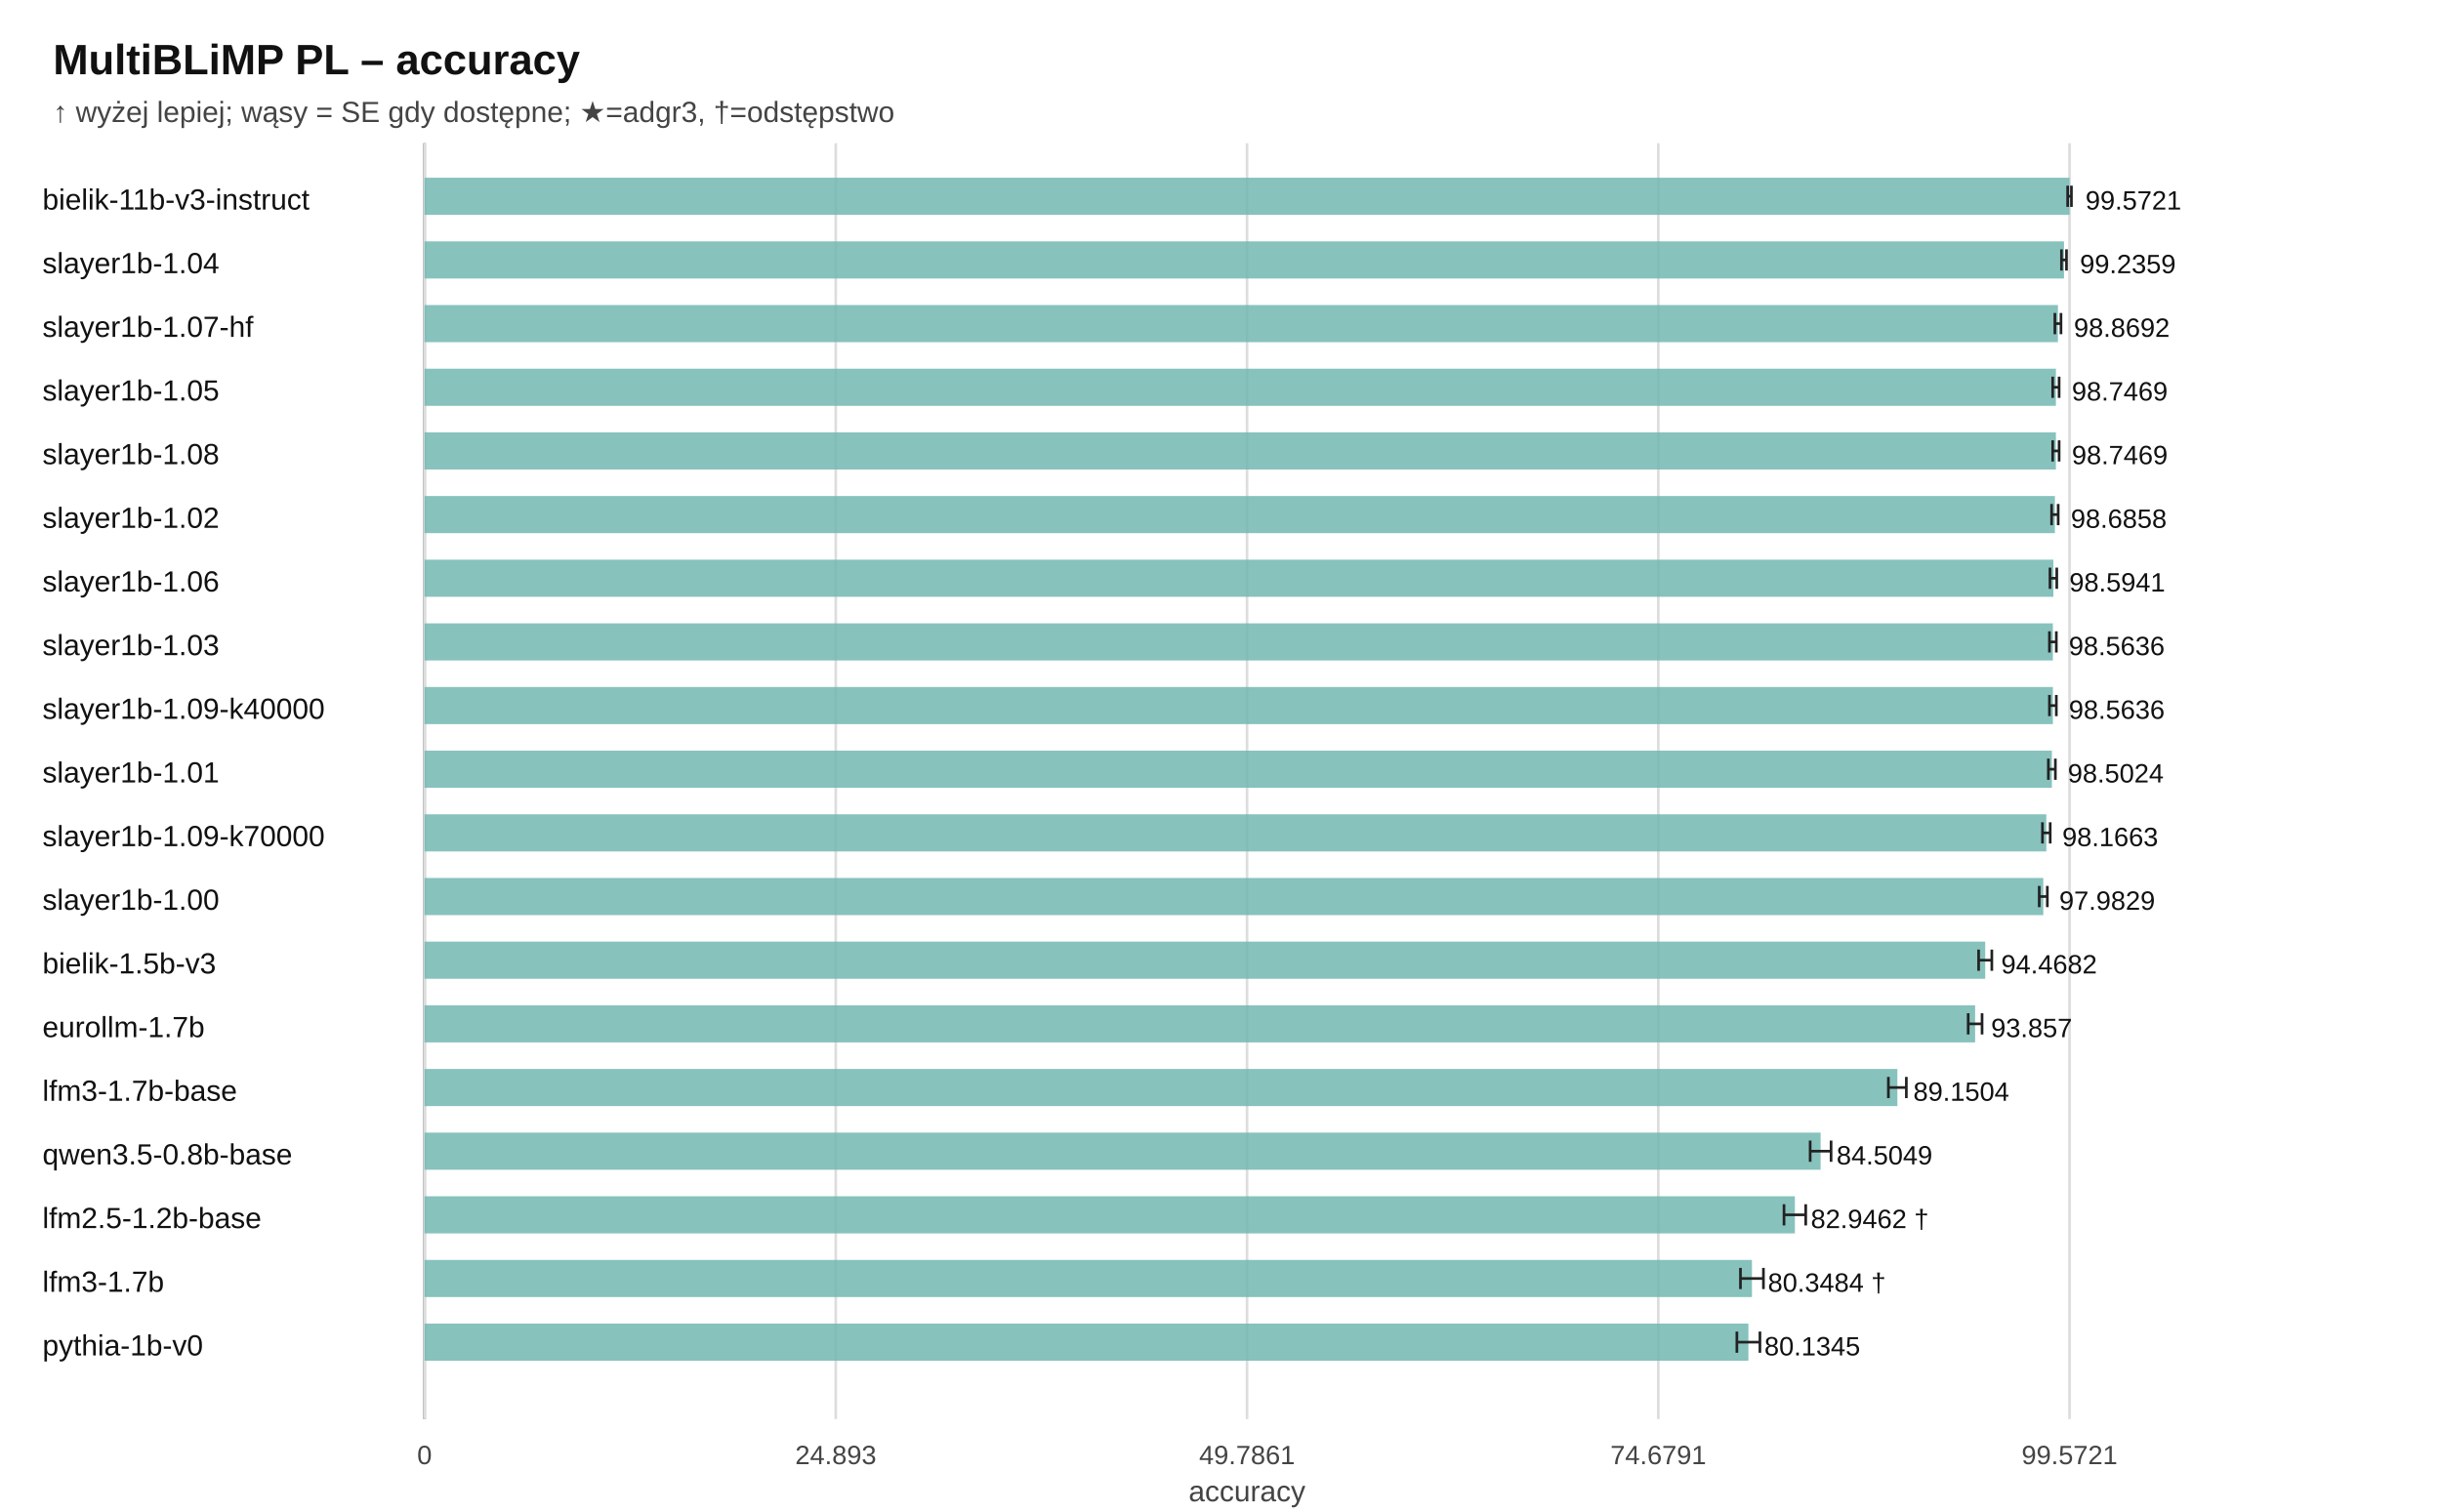
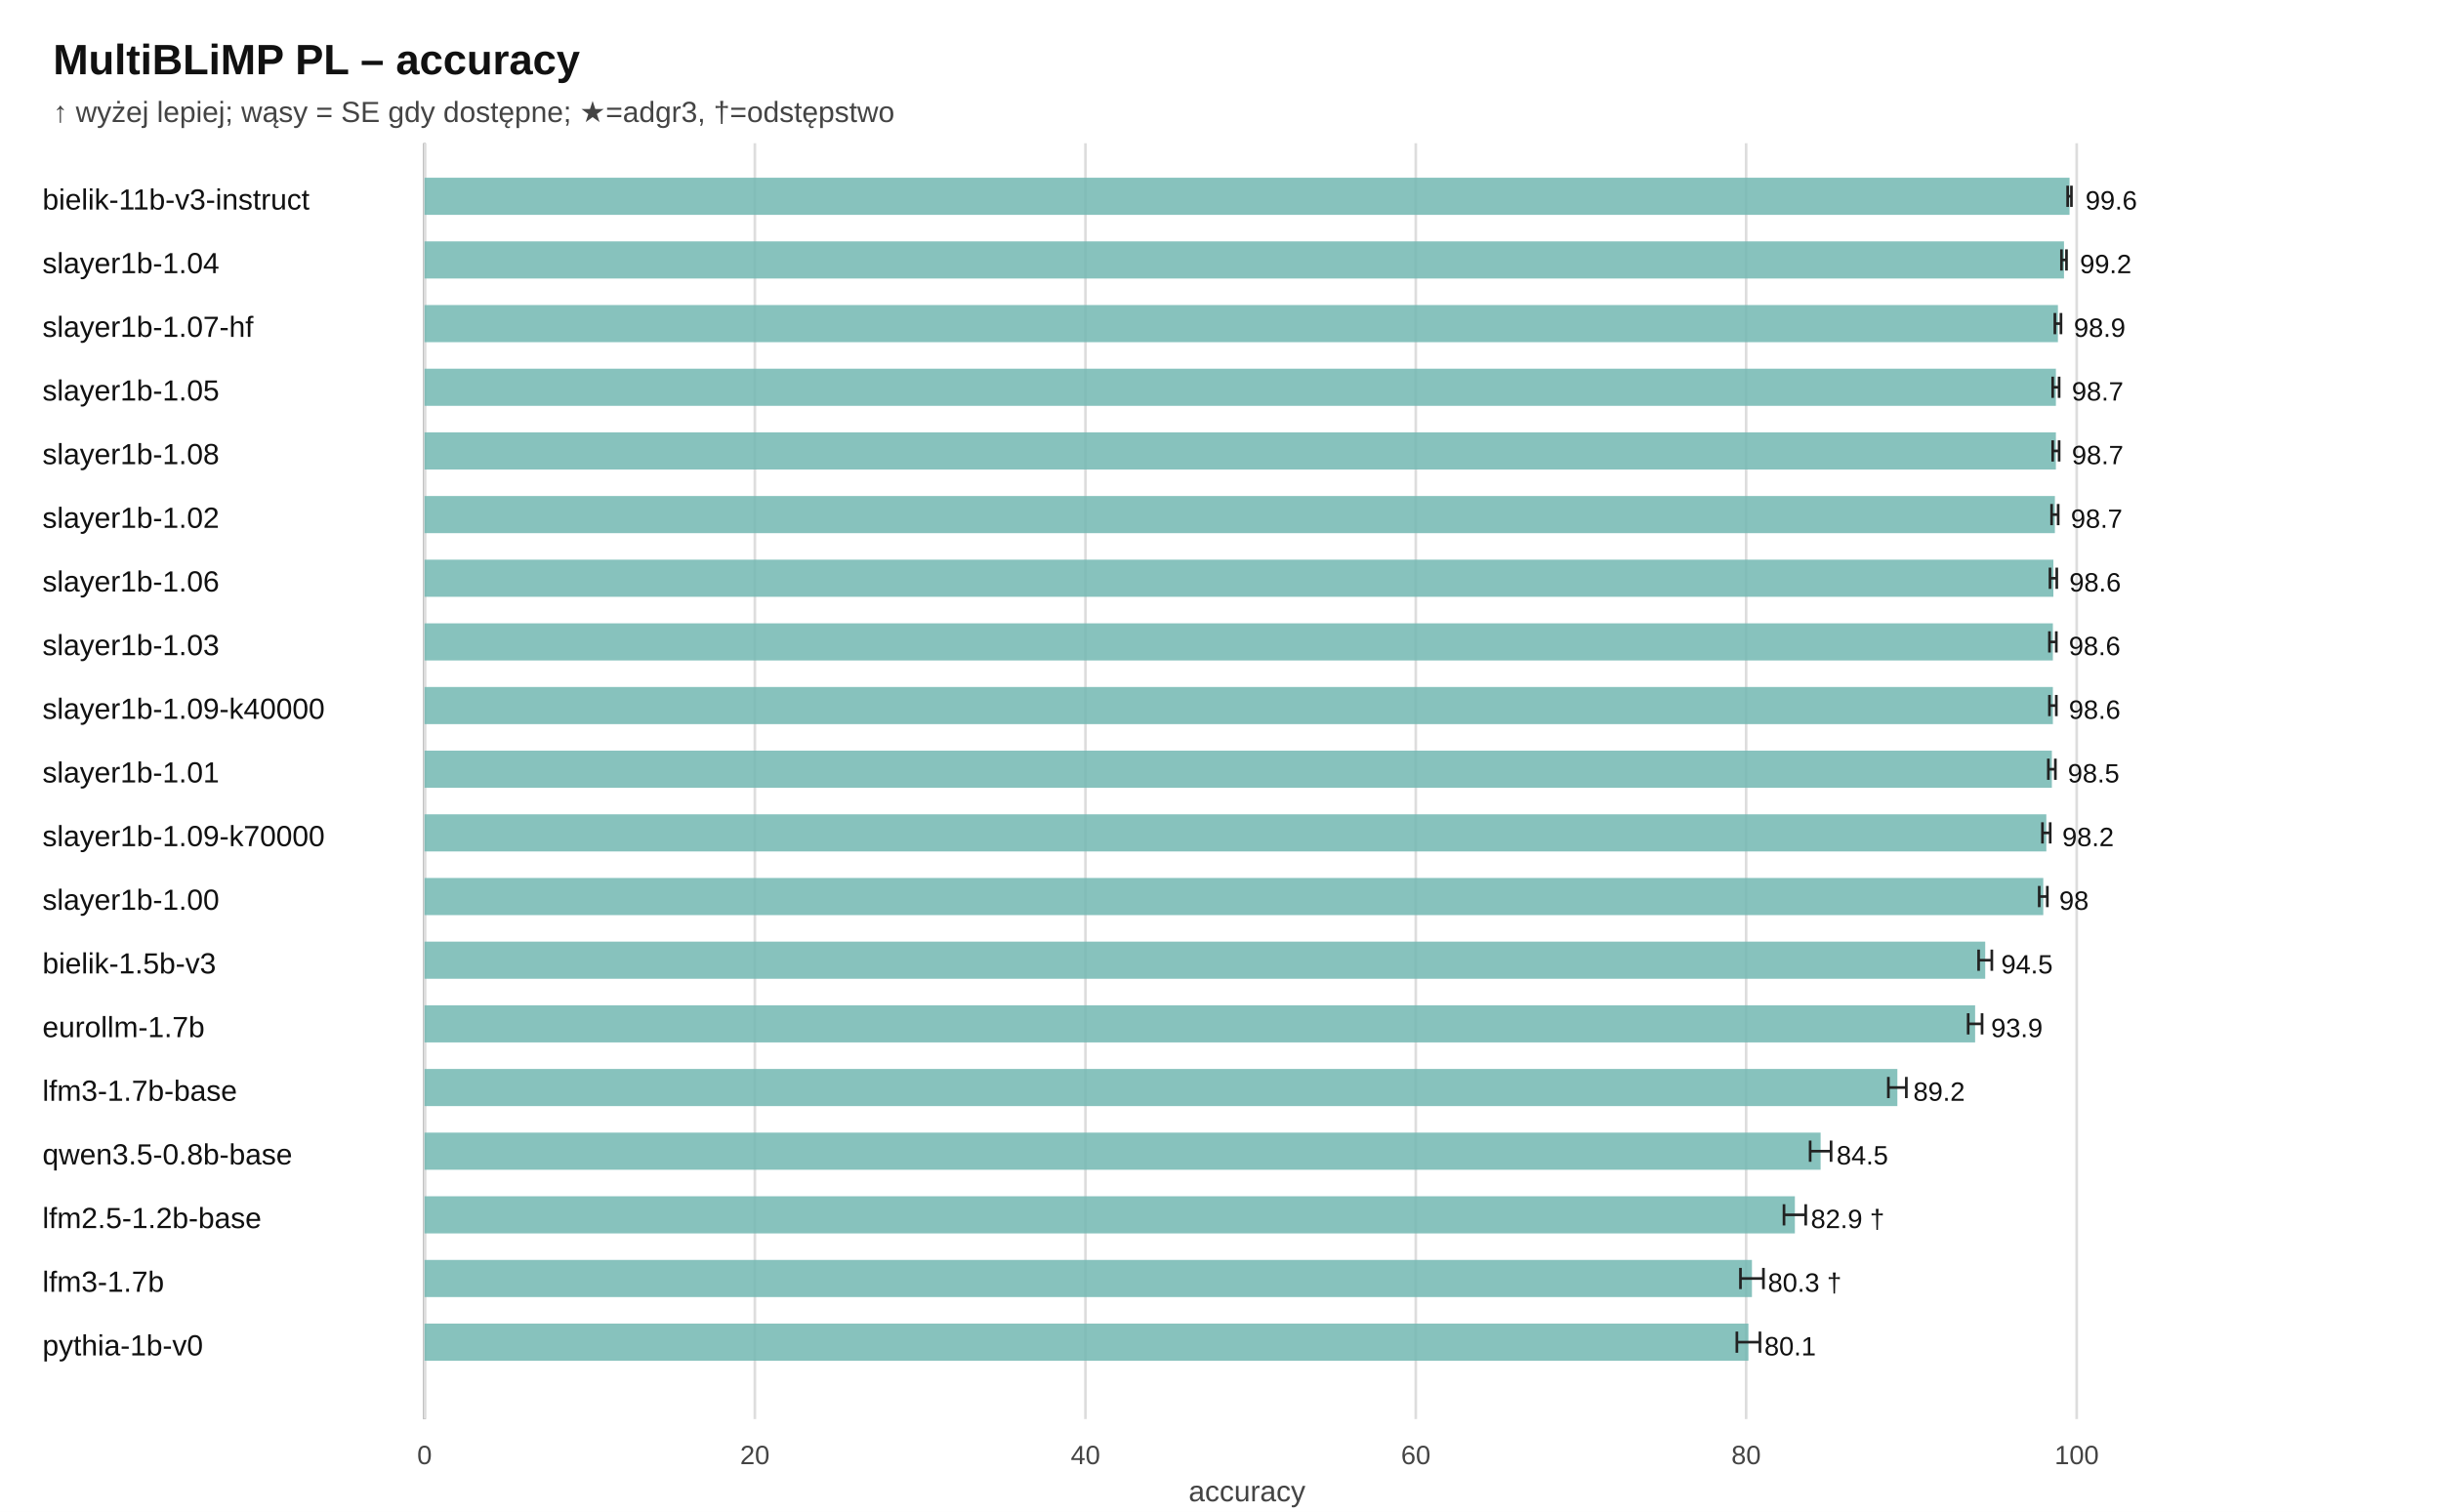
<svg xmlns="http://www.w3.org/2000/svg" width="920" height="570" viewBox="0 0 920 570" font-family="Arial, sans-serif">
  <rect width="100%" height="100%" fill="white" />
  <text x="20" y="28" font-size="16" font-weight="bold" fill="#111">MultiBLiMP PL – accuracy</text>
  <text x="20" y="46" font-size="11" fill="#444">↑ wyżej lepiej; wąsy = SE gdy dostępne; ★=adgr3, †=odstępstwo</text>
  <line x1="160" y1="54" x2="160" y2="535" stroke="#555" />
  <line x1="160.0" y1="54" x2="160.0" y2="535" stroke="#ddd" />
  <text x="160.0" y="552" font-size="10" text-anchor="middle" fill="#444">0</text>
-   <line x1="315.0" y1="54" x2="315.0" y2="535" stroke="#ddd" />
-   <text x="315.0" y="552" font-size="10" text-anchor="middle" fill="#444">24.893</text>
-   <line x1="470.0" y1="54" x2="470.0" y2="535" stroke="#ddd" />
-   <text x="470.0" y="552" font-size="10" text-anchor="middle" fill="#444">49.7861</text>
-   <line x1="625.0" y1="54" x2="625.0" y2="535" stroke="#ddd" />
-   <text x="625.0" y="552" font-size="10" text-anchor="middle" fill="#444">74.6791</text>
-   <line x1="780.0" y1="54" x2="780.0" y2="535" stroke="#ddd" />
-   <text x="780.0" y="552" font-size="10" text-anchor="middle" fill="#444">99.5721</text>
+   <line x1="284.5" y1="54" x2="284.5" y2="535" stroke="#ddd" />
+   <text x="284.5" y="552" font-size="10" text-anchor="middle" fill="#444">20</text>
+   <line x1="409.1" y1="54" x2="409.1" y2="535" stroke="#ddd" />
+   <text x="409.1" y="552" font-size="10" text-anchor="middle" fill="#444">40</text>
+   <line x1="533.6" y1="54" x2="533.6" y2="535" stroke="#ddd" />
+   <text x="533.6" y="552" font-size="10" text-anchor="middle" fill="#444">60</text>
+   <line x1="658.1" y1="54" x2="658.1" y2="535" stroke="#ddd" />
+   <text x="658.1" y="552" font-size="10" text-anchor="middle" fill="#444">80</text>
+   <line x1="782.7" y1="54" x2="782.7" y2="535" stroke="#ddd" />
+   <text x="782.7" y="552" font-size="10" text-anchor="middle" fill="#444">100</text>
  <text x="470.0" y="566" font-size="11" text-anchor="middle" fill="#444">accuracy</text>
  <text x="16" y="79" font-size="11" fill="#111">bielik-11b-v3-instruct</text>
  <rect x="160" y="67" width="620.00" height="14" fill="#72b7b2" opacity="0.85" />
  <line x1="779.29" y1="74" x2="780.71" y2="74" stroke="#222" />
  <line x1="779.29" y1="70" x2="779.29" y2="78" stroke="#222" />
  <line x1="780.71" y1="70" x2="780.71" y2="78" stroke="#222" />
-   <text x="786.00" y="79" font-size="10" fill="#111">99.5721</text>
+   <text x="786.00" y="79" font-size="10" fill="#111">99.6</text>
  <text x="16" y="103" font-size="11" fill="#111">slayer1b-1.04</text>
  <rect x="160" y="91" width="617.91" height="14" fill="#72b7b2" opacity="0.85" />
  <line x1="776.96" y1="98" x2="778.85" y2="98" stroke="#222" />
  <line x1="776.96" y1="94" x2="776.96" y2="102" stroke="#222" />
  <line x1="778.85" y1="94" x2="778.85" y2="102" stroke="#222" />
-   <text x="783.91" y="103" font-size="10" fill="#111">99.2359</text>
+   <text x="783.91" y="103" font-size="10" fill="#111">99.2</text>
  <text x="16" y="127" font-size="11" fill="#111">slayer1b-1.07-hf</text>
  <rect x="160" y="115" width="615.62" height="14" fill="#72b7b2" opacity="0.85" />
  <line x1="774.47" y1="122" x2="776.77" y2="122" stroke="#222" />
  <line x1="774.47" y1="118" x2="774.47" y2="126" stroke="#222" />
  <line x1="776.77" y1="118" x2="776.77" y2="126" stroke="#222" />
-   <text x="781.62" y="127" font-size="10" fill="#111">98.8692</text>
+   <text x="781.62" y="127" font-size="10" fill="#111">98.9</text>
  <text x="16" y="151" font-size="11" fill="#111">slayer1b-1.05</text>
  <rect x="160" y="139" width="614.86" height="14" fill="#72b7b2" opacity="0.85" />
  <line x1="773.65" y1="146" x2="776.07" y2="146" stroke="#222" />
  <line x1="773.65" y1="142" x2="773.65" y2="150" stroke="#222" />
  <line x1="776.07" y1="142" x2="776.07" y2="150" stroke="#222" />
-   <text x="780.86" y="151" font-size="10" fill="#111">98.7469</text>
+   <text x="780.86" y="151" font-size="10" fill="#111">98.7</text>
  <text x="16" y="175" font-size="11" fill="#111">slayer1b-1.08</text>
  <rect x="160" y="163" width="614.86" height="14" fill="#72b7b2" opacity="0.85" />
  <line x1="773.65" y1="170" x2="776.07" y2="170" stroke="#222" />
  <line x1="773.65" y1="166" x2="773.65" y2="174" stroke="#222" />
  <line x1="776.07" y1="166" x2="776.07" y2="174" stroke="#222" />
-   <text x="780.86" y="175" font-size="10" fill="#111">98.7469</text>
+   <text x="780.86" y="175" font-size="10" fill="#111">98.7</text>
  <text x="16" y="199" font-size="11" fill="#111">slayer1b-1.02</text>
  <rect x="160" y="187" width="614.48" height="14" fill="#72b7b2" opacity="0.85" />
  <line x1="773.24" y1="194" x2="775.72" y2="194" stroke="#222" />
  <line x1="773.24" y1="190" x2="773.24" y2="198" stroke="#222" />
  <line x1="775.72" y1="190" x2="775.72" y2="198" stroke="#222" />
-   <text x="780.48" y="199" font-size="10" fill="#111">98.6858</text>
+   <text x="780.48" y="199" font-size="10" fill="#111">98.7</text>
  <text x="16" y="223" font-size="11" fill="#111">slayer1b-1.06</text>
  <rect x="160" y="211" width="613.91" height="14" fill="#72b7b2" opacity="0.85" />
  <line x1="772.63" y1="218" x2="775.19" y2="218" stroke="#222" />
  <line x1="772.63" y1="214" x2="772.63" y2="222" stroke="#222" />
  <line x1="775.19" y1="214" x2="775.19" y2="222" stroke="#222" />
-   <text x="779.91" y="223" font-size="10" fill="#111">98.5941</text>
+   <text x="779.91" y="223" font-size="10" fill="#111">98.6</text>
  <text x="16" y="247" font-size="11" fill="#111">slayer1b-1.03</text>
  <rect x="160" y="235" width="613.72" height="14" fill="#72b7b2" opacity="0.85" />
  <line x1="772.42" y1="242" x2="775.02" y2="242" stroke="#222" />
  <line x1="772.42" y1="238" x2="772.42" y2="246" stroke="#222" />
  <line x1="775.02" y1="238" x2="775.02" y2="246" stroke="#222" />
-   <text x="779.72" y="247" font-size="10" fill="#111">98.5636</text>
+   <text x="779.72" y="247" font-size="10" fill="#111">98.6</text>
  <text x="16" y="271" font-size="11" fill="#111">slayer1b-1.09-k40000</text>
  <rect x="160" y="259" width="613.72" height="14" fill="#72b7b2" opacity="0.85" />
  <line x1="772.42" y1="266" x2="775.02" y2="266" stroke="#222" />
  <line x1="772.42" y1="262" x2="772.42" y2="270" stroke="#222" />
  <line x1="775.02" y1="262" x2="775.02" y2="270" stroke="#222" />
-   <text x="779.72" y="271" font-size="10" fill="#111">98.5636</text>
+   <text x="779.72" y="271" font-size="10" fill="#111">98.6</text>
  <text x="16" y="295" font-size="11" fill="#111">slayer1b-1.01</text>
  <rect x="160" y="283" width="613.34" height="14" fill="#72b7b2" opacity="0.85" />
  <line x1="772.02" y1="290" x2="774.66" y2="290" stroke="#222" />
  <line x1="772.02" y1="286" x2="772.02" y2="294" stroke="#222" />
  <line x1="774.66" y1="286" x2="774.66" y2="294" stroke="#222" />
-   <text x="779.34" y="295" font-size="10" fill="#111">98.5024</text>
+   <text x="779.34" y="295" font-size="10" fill="#111">98.5</text>
  <text x="16" y="319" font-size="11" fill="#111">slayer1b-1.09-k70000</text>
  <rect x="160" y="307" width="611.25" height="14" fill="#72b7b2" opacity="0.85" />
  <line x1="769.79" y1="314" x2="772.71" y2="314" stroke="#222" />
  <line x1="769.79" y1="310" x2="769.79" y2="318" stroke="#222" />
  <line x1="772.71" y1="310" x2="772.71" y2="318" stroke="#222" />
-   <text x="777.25" y="319" font-size="10" fill="#111">98.1663</text>
+   <text x="777.25" y="319" font-size="10" fill="#111">98.2</text>
  <text x="16" y="343" font-size="11" fill="#111">slayer1b-1.00</text>
  <rect x="160" y="331" width="610.10" height="14" fill="#72b7b2" opacity="0.85" />
  <line x1="768.57" y1="338" x2="771.63" y2="338" stroke="#222" />
  <line x1="768.57" y1="334" x2="768.57" y2="342" stroke="#222" />
  <line x1="771.63" y1="334" x2="771.63" y2="342" stroke="#222" />
-   <text x="776.10" y="343" font-size="10" fill="#111">97.9829</text>
+   <text x="776.10" y="343" font-size="10" fill="#111">98</text>
  <text x="16" y="367" font-size="11" fill="#111">bielik-1.5b-v3</text>
  <rect x="160" y="355" width="588.22" height="14" fill="#72b7b2" opacity="0.85" />
  <line x1="745.73" y1="362" x2="750.71" y2="362" stroke="#222" />
  <line x1="745.73" y1="358" x2="745.73" y2="366" stroke="#222" />
  <line x1="750.71" y1="358" x2="750.71" y2="366" stroke="#222" />
-   <text x="754.22" y="367" font-size="10" fill="#111">94.4682</text>
+   <text x="754.22" y="367" font-size="10" fill="#111">94.5</text>
  <text x="16" y="391" font-size="11" fill="#111">eurollm-1.7b</text>
  <rect x="160" y="379" width="584.41" height="14" fill="#72b7b2" opacity="0.85" />
  <line x1="741.80" y1="386" x2="747.03" y2="386" stroke="#222" />
  <line x1="741.80" y1="382" x2="741.80" y2="390" stroke="#222" />
  <line x1="747.03" y1="382" x2="747.03" y2="390" stroke="#222" />
-   <text x="750.41" y="391" font-size="10" fill="#111">93.857</text>
+   <text x="750.41" y="391" font-size="10" fill="#111">93.9</text>
  <text x="16" y="415" font-size="11" fill="#111">lfm3-1.7b-base</text>
  <rect x="160" y="403" width="555.11" height="14" fill="#72b7b2" opacity="0.85" />
  <line x1="711.72" y1="410" x2="718.49" y2="410" stroke="#222" />
  <line x1="711.72" y1="406" x2="711.72" y2="414" stroke="#222" />
  <line x1="718.49" y1="406" x2="718.49" y2="414" stroke="#222" />
-   <text x="721.11" y="415" font-size="10" fill="#111">89.1504</text>
+   <text x="721.11" y="415" font-size="10" fill="#111">89.2</text>
  <text x="16" y="439" font-size="11" fill="#111">qwen3.5-0.8b-base</text>
  <rect x="160" y="427" width="526.18" height="14" fill="#72b7b2" opacity="0.85" />
  <line x1="682.24" y1="434" x2="690.12" y2="434" stroke="#222" />
  <line x1="682.24" y1="430" x2="682.24" y2="438" stroke="#222" />
  <line x1="690.12" y1="430" x2="690.12" y2="438" stroke="#222" />
-   <text x="692.18" y="439" font-size="10" fill="#111">84.5049</text>
+   <text x="692.18" y="439" font-size="10" fill="#111">84.5</text>
  <text x="16" y="463" font-size="11" fill="#111">lfm2.5-1.2b-base</text>
  <rect x="160" y="451" width="516.48" height="14" fill="#72b7b2" opacity="0.85" />
  <line x1="672.38" y1="458" x2="680.57" y2="458" stroke="#222" />
  <line x1="672.38" y1="454" x2="672.38" y2="462" stroke="#222" />
  <line x1="680.57" y1="454" x2="680.57" y2="462" stroke="#222" />
-   <text x="682.48" y="463" font-size="10" fill="#111">82.9462 †</text>
+   <text x="682.48" y="463" font-size="10" fill="#111">82.9 †</text>
  <text x="16" y="487" font-size="11" fill="#111">lfm3-1.7b</text>
  <rect x="160" y="475" width="500.30" height="14" fill="#72b7b2" opacity="0.85" />
  <line x1="655.97" y1="482" x2="664.63" y2="482" stroke="#222" />
  <line x1="655.97" y1="478" x2="655.97" y2="486" stroke="#222" />
  <line x1="664.63" y1="478" x2="664.63" y2="486" stroke="#222" />
-   <text x="666.30" y="487" font-size="10" fill="#111">80.3484 †</text>
+   <text x="666.30" y="487" font-size="10" fill="#111">80.3 †</text>
  <text x="16" y="511" font-size="11" fill="#111">pythia-1b-v0</text>
  <rect x="160" y="499" width="498.97" height="14" fill="#72b7b2" opacity="0.85" />
  <line x1="654.62" y1="506" x2="663.31" y2="506" stroke="#222" />
  <line x1="654.62" y1="502" x2="654.62" y2="510" stroke="#222" />
  <line x1="663.31" y1="502" x2="663.31" y2="510" stroke="#222" />
-   <text x="664.97" y="511" font-size="10" fill="#111">80.1345</text>
+   <text x="664.97" y="511" font-size="10" fill="#111">80.1</text>
</svg>
